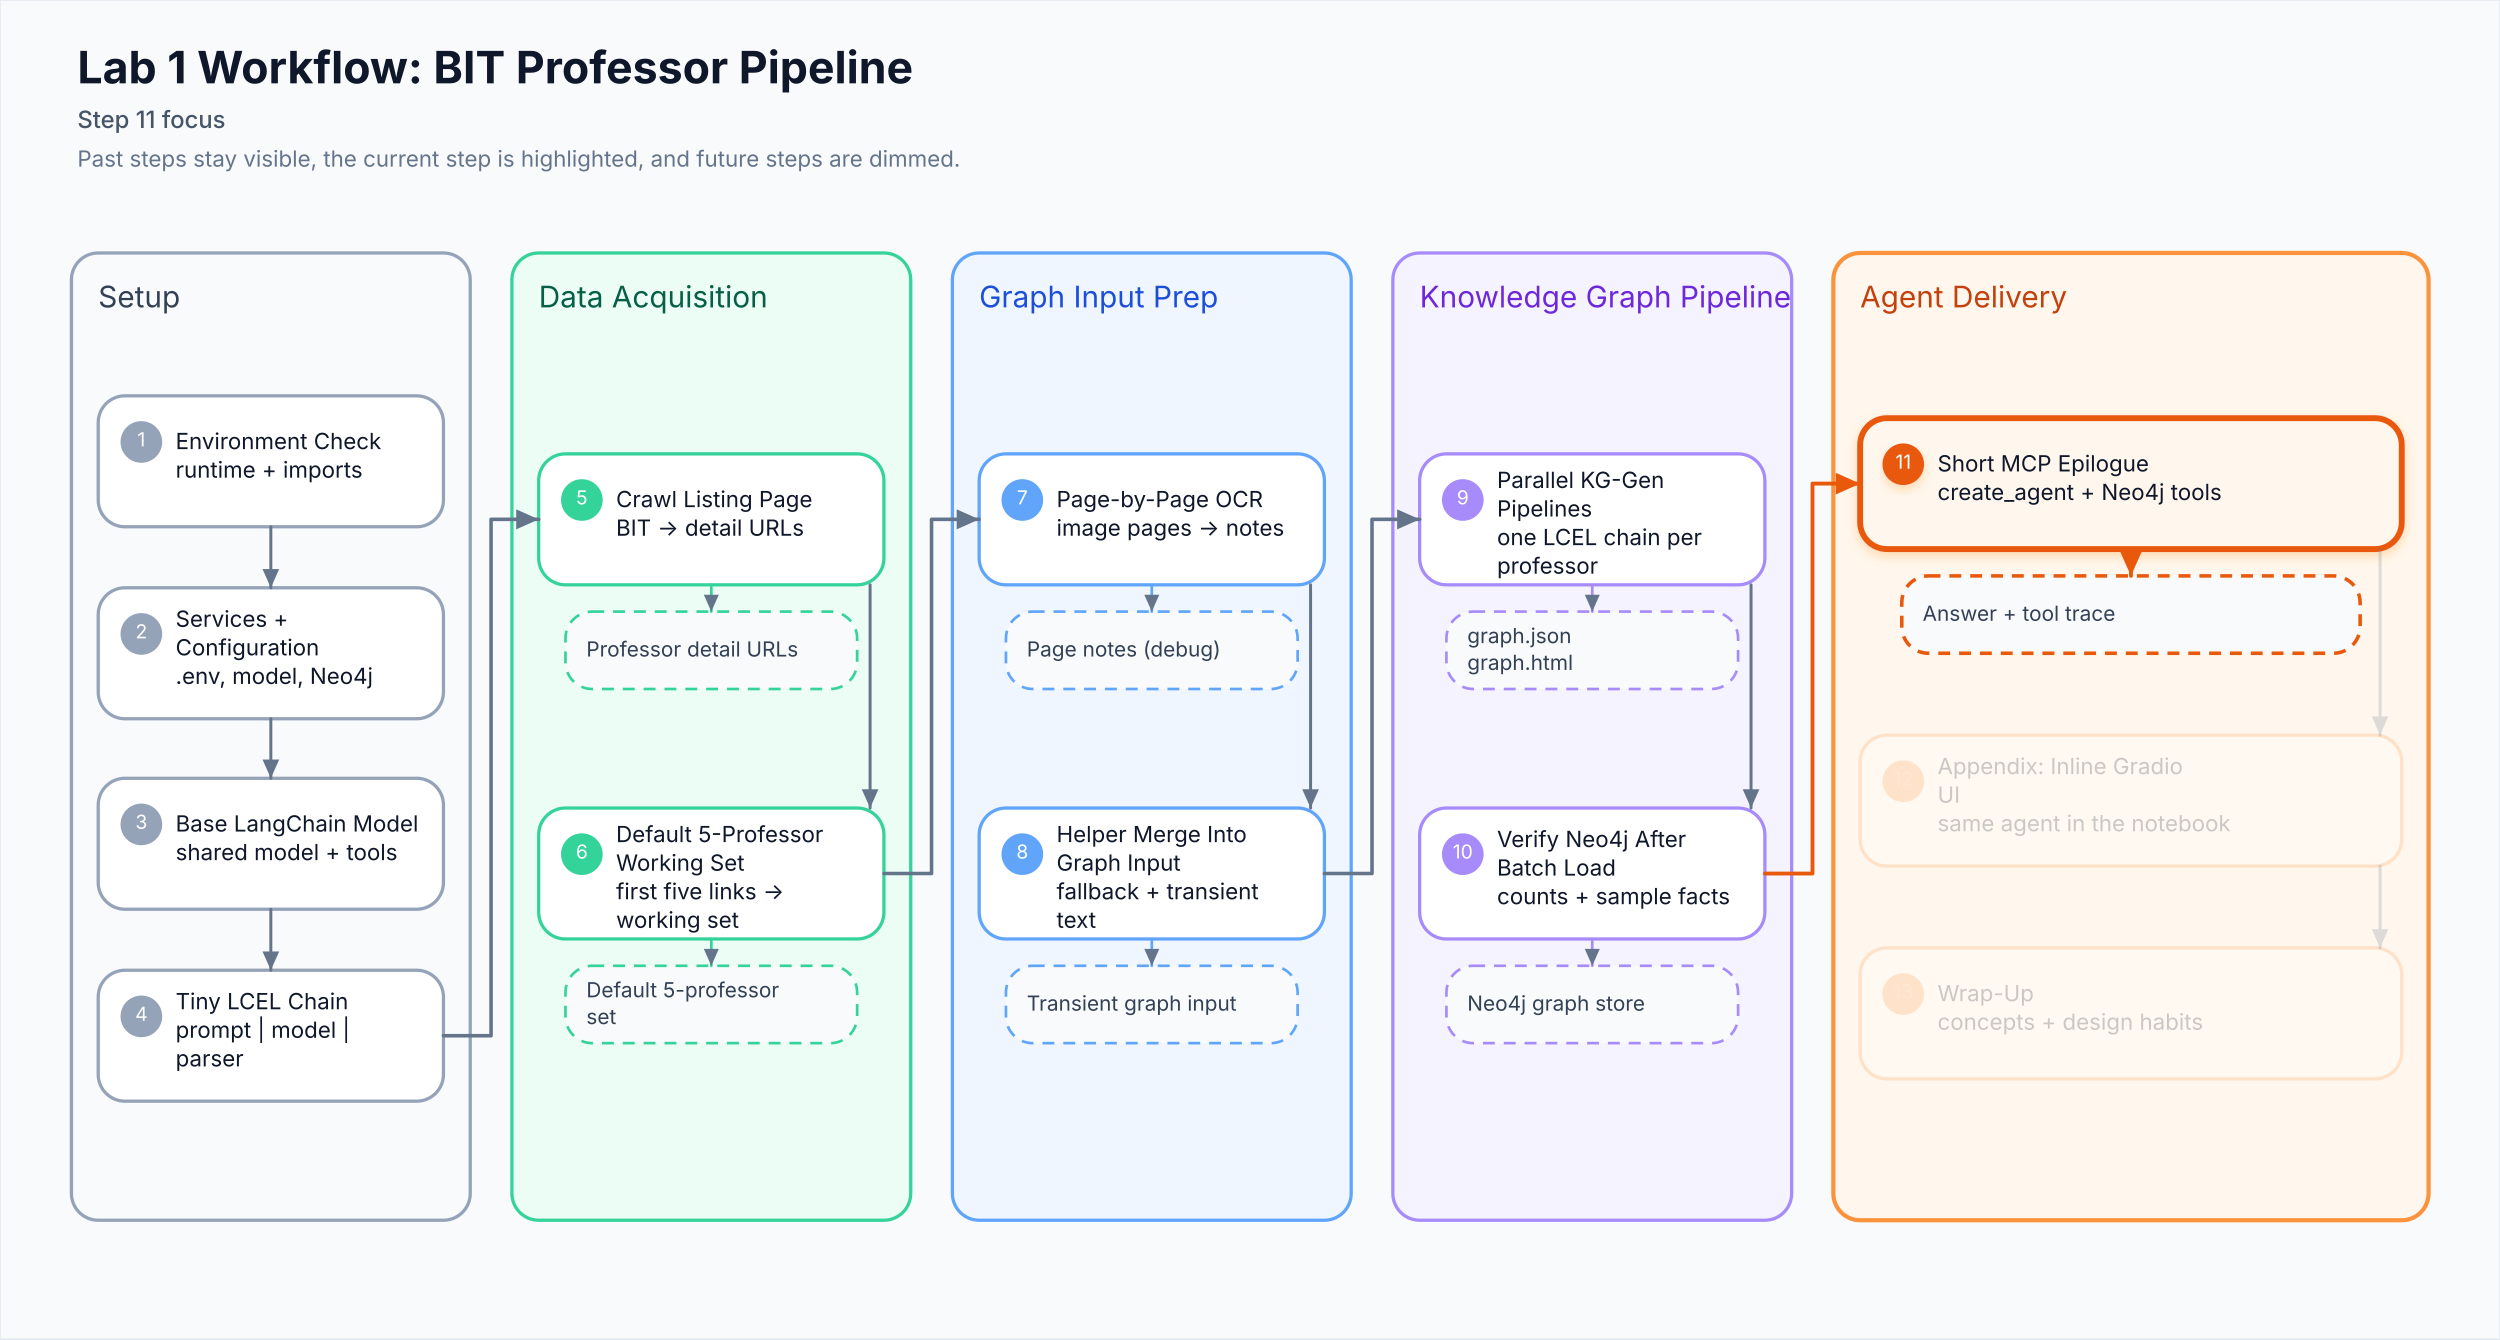
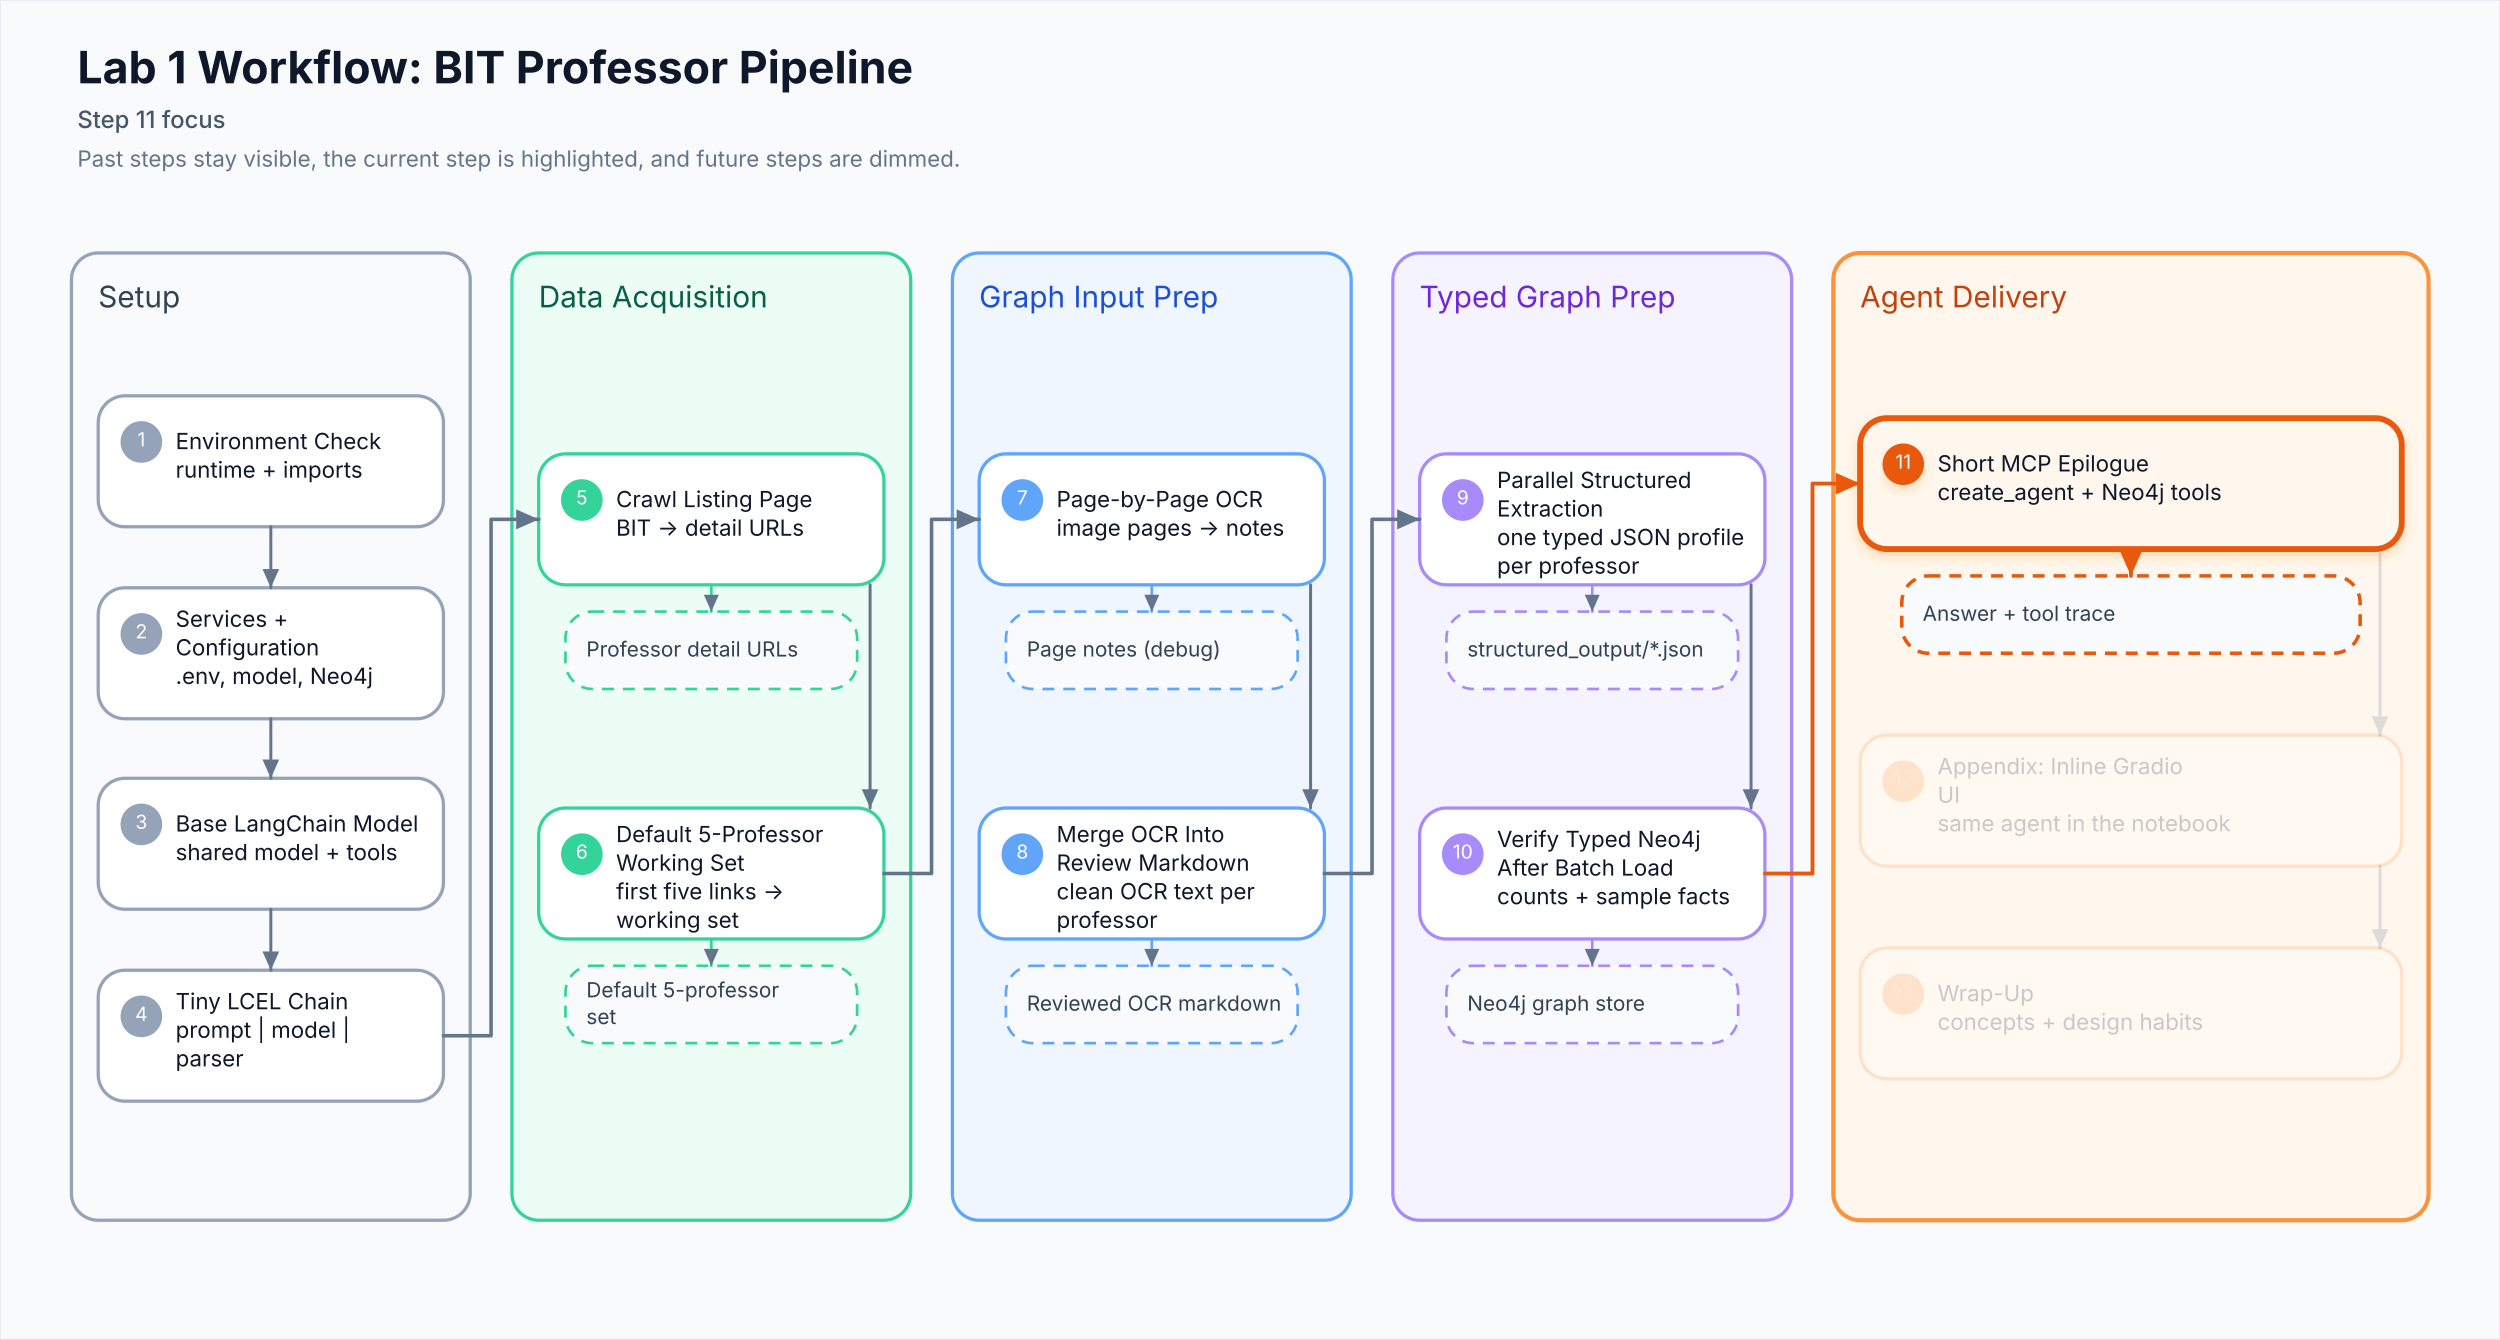
<svg xmlns="http://www.w3.org/2000/svg" width="1680" height="900" viewBox="0 0 1680 900">
  <defs>
    <marker id="arrow-dark" viewBox="0 0 10 10" refX="9" refY="5" markerWidth="7" markerHeight="7" orient="auto">
      <path d="M 0 1 L 9 5 L 0 9 Z" fill="#64748b" />
    </marker>
    <marker id="arrow-current" viewBox="0 0 10 10" refX="9" refY="5" markerWidth="7" markerHeight="7" orient="auto">
      <path d="M 0 1 L 9 5 L 0 9 Z" fill="#e8590c" />
    </marker>
    <filter id="current-shadow" x="-10%" y="-10%" width="140%" height="140%">
      <feDropShadow dx="0" dy="3" stdDeviation="4" flood-color="#fed7aa" flood-opacity="0.95" />
    </filter>
  </defs>
  <rect width="1680" height="900" fill="#f8fafc" stroke="#e2e8f0" stroke-width="1" />
  <text x="52" y="56" font-family="Inter, Arial, sans-serif" font-size="30" font-weight="700" fill="#0f172a">Lab 1 Workflow: BIT Professor Pipeline</text>
  <text x="52" y="86" font-family="Inter, Arial, sans-serif" font-size="16" font-weight="500" fill="#475569">Step 11 focus</text>
  <text x="52" y="112" font-family="Inter, Arial, sans-serif" font-size="15" font-weight="400" fill="#64748b">Past steps stay visible, the current step is highlighted, and future steps are dimmed.</text>
  <g opacity="1.00">
    <rect x="48" y="170" width="268" height="650" rx="18" fill="#f8fafc" stroke="#94a3b8" stroke-width="2.2" />
  </g>
  <g opacity="1.00">
    <text font-family="Inter, Arial, sans-serif" font-size="20" fill="#334155" text-anchor="start">
      <tspan x="66.0" y="192.0" dominant-baseline="hanging">Setup</tspan>
    </text>
  </g>
  <g opacity="1.00">
    <rect x="344" y="170" width="268" height="650" rx="18" fill="#ecfdf5" stroke="#34d399" stroke-width="2.2" />
  </g>
  <g opacity="1.00">
    <text font-family="Inter, Arial, sans-serif" font-size="20" fill="#065f46" text-anchor="start">
      <tspan x="362.0" y="192.0" dominant-baseline="hanging">Data Acquisition</tspan>
    </text>
  </g>
  <g opacity="1.00">
    <rect x="640" y="170" width="268" height="650" rx="18" fill="#eff6ff" stroke="#60a5fa" stroke-width="2.2" />
  </g>
  <g opacity="1.00">
    <text font-family="Inter, Arial, sans-serif" font-size="20" fill="#1d4ed8" text-anchor="start">
      <tspan x="658.0" y="192.0" dominant-baseline="hanging">Graph Input Prep</tspan>
    </text>
  </g>
  <g opacity="1.00">
    <rect x="936" y="170" width="268" height="650" rx="18" fill="#f5f3ff" stroke="#a78bfa" stroke-width="2.2" />
  </g>
  <g opacity="1.00">
    <text font-family="Inter, Arial, sans-serif" font-size="20" fill="#6d28d9" text-anchor="start">
-       <tspan x="954.0" y="192.0" dominant-baseline="hanging">Knowledge Graph Pipeline</tspan>
+       <tspan x="954.0" y="192.0" dominant-baseline="hanging">Typed Graph Prep</tspan>
    </text>
  </g>
  <g opacity="1.00">
    <rect x="1232" y="170" width="400" height="650" rx="18" fill="#fff7ed" stroke="#fb923c" stroke-width="2.8" />
  </g>
  <g opacity="1.00">
    <text font-family="Inter, Arial, sans-serif" font-size="20" fill="#c2410c" text-anchor="start">
      <tspan x="1250.0" y="192.0" dominant-baseline="hanging">Agent Delivery</tspan>
    </text>
  </g>
  <a href="https://docs.astral.sh/uv/getting-started/" target="_blank">
    <g opacity="1.00">
      <rect x="66" y="266" width="232" height="88" rx="18" fill="#ffffff" stroke="#94a3b8" stroke-width="2.2" />
    </g>
  </a>
  <a href="https://docs.astral.sh/uv/getting-started/" target="_blank">
    <g opacity="1.00">
      <ellipse cx="95.0" cy="297.0" rx="13.0" ry="13.0" fill="#94a3b8" stroke="#94a3b8" stroke-width="2" />
    </g>
  </a>
  <a href="https://docs.astral.sh/uv/getting-started/" target="_blank">
    <g opacity="1.00">
      <text font-family="Inter, Arial, sans-serif" font-size="13" fill="#ffffff" text-anchor="middle">
        <tspan x="95.0" y="290.5" dominant-baseline="hanging">1</tspan>
      </text>
    </g>
  </a>
  <a href="https://docs.astral.sh/uv/getting-started/" target="_blank">
    <g opacity="1.00">
      <text font-family="Inter, Arial, sans-serif" font-size="15" fill="#0f172a" text-anchor="start">
        <tspan x="118.0" y="290.9" dominant-baseline="hanging">Environment Check</tspan>
        <tspan x="118.0" y="310.1" dominant-baseline="hanging">runtime + imports</tspan>
      </text>
    </g>
  </a>
  <a href="https://docs.langchain.com/oss/python/integrations/chat/openai" target="_blank">
    <g opacity="1.00">
      <rect x="66" y="395" width="232" height="88" rx="18" fill="#ffffff" stroke="#94a3b8" stroke-width="2.2" />
    </g>
  </a>
  <a href="https://docs.langchain.com/oss/python/integrations/chat/openai" target="_blank">
    <g opacity="1.00">
      <ellipse cx="95.0" cy="426.0" rx="13.0" ry="13.0" fill="#94a3b8" stroke="#94a3b8" stroke-width="2" />
    </g>
  </a>
  <a href="https://docs.langchain.com/oss/python/integrations/chat/openai" target="_blank">
    <g opacity="1.00">
      <text font-family="Inter, Arial, sans-serif" font-size="13" fill="#ffffff" text-anchor="middle">
        <tspan x="95.0" y="419.5" dominant-baseline="hanging">2</tspan>
      </text>
    </g>
  </a>
  <a href="https://docs.langchain.com/oss/python/integrations/chat/openai" target="_blank">
    <g opacity="1.00">
      <text font-family="Inter, Arial, sans-serif" font-size="15" fill="#0f172a" text-anchor="start">
        <tspan x="118.0" y="410.3" dominant-baseline="hanging">Services +</tspan>
        <tspan x="118.0" y="429.5" dominant-baseline="hanging">Configuration</tspan>
        <tspan x="118.0" y="448.7" dominant-baseline="hanging">.env, model, Neo4j</tspan>
      </text>
    </g>
  </a>
  <a href="https://docs.langchain.com/oss/python/integrations/chat/openai" target="_blank">
    <g opacity="1.00">
      <rect x="66" y="523" width="232" height="88" rx="18" fill="#ffffff" stroke="#94a3b8" stroke-width="2.2" />
    </g>
  </a>
  <a href="https://docs.langchain.com/oss/python/integrations/chat/openai" target="_blank">
    <g opacity="1.00">
      <ellipse cx="95.0" cy="554.0" rx="13.0" ry="13.0" fill="#94a3b8" stroke="#94a3b8" stroke-width="2" />
    </g>
  </a>
  <a href="https://docs.langchain.com/oss/python/integrations/chat/openai" target="_blank">
    <g opacity="1.00">
      <text font-family="Inter, Arial, sans-serif" font-size="13" fill="#ffffff" text-anchor="middle">
        <tspan x="95.0" y="547.5" dominant-baseline="hanging">3</tspan>
      </text>
    </g>
  </a>
  <a href="https://docs.langchain.com/oss/python/integrations/chat/openai" target="_blank">
    <g opacity="1.00">
      <text font-family="Inter, Arial, sans-serif" font-size="15" fill="#0f172a" text-anchor="start">
        <tspan x="118.0" y="547.9" dominant-baseline="hanging">Base LangChain Model</tspan>
        <tspan x="118.0" y="567.1" dominant-baseline="hanging">shared model + tools</tspan>
      </text>
    </g>
  </a>
  <a href="https://api.python.langchain.com/en/latest/core/runnables/langchain_core.runnables.base.Runnable.html" target="_blank">
    <g opacity="1.00">
      <rect x="66" y="652" width="232" height="88" rx="18" fill="#ffffff" stroke="#94a3b8" stroke-width="2.2" />
    </g>
  </a>
  <a href="https://api.python.langchain.com/en/latest/core/runnables/langchain_core.runnables.base.Runnable.html" target="_blank">
    <g opacity="1.00">
      <ellipse cx="95.0" cy="683.0" rx="13.0" ry="13.0" fill="#94a3b8" stroke="#94a3b8" stroke-width="2" />
    </g>
  </a>
  <a href="https://api.python.langchain.com/en/latest/core/runnables/langchain_core.runnables.base.Runnable.html" target="_blank">
    <g opacity="1.00">
      <text font-family="Inter, Arial, sans-serif" font-size="13" fill="#ffffff" text-anchor="middle">
        <tspan x="95.0" y="676.5" dominant-baseline="hanging">4</tspan>
      </text>
    </g>
  </a>
  <a href="https://api.python.langchain.com/en/latest/core/runnables/langchain_core.runnables.base.Runnable.html" target="_blank">
    <g opacity="1.00">
      <text font-family="Inter, Arial, sans-serif" font-size="15" fill="#0f172a" text-anchor="start">
        <tspan x="118.0" y="667.3" dominant-baseline="hanging">Tiny LCEL Chain</tspan>
        <tspan x="118.0" y="686.5" dominant-baseline="hanging">prompt | model |</tspan>
        <tspan x="118.0" y="705.7" dominant-baseline="hanging">parser</tspan>
      </text>
    </g>
  </a>
  <a href="https://requests.readthedocs.io/en/latest/user/quickstart/" target="_blank">
    <g opacity="1.00">
      <rect x="362" y="305" width="232" height="88" rx="18" fill="#ffffff" stroke="#34d399" stroke-width="2.2" />
    </g>
  </a>
  <a href="https://requests.readthedocs.io/en/latest/user/quickstart/" target="_blank">
    <g opacity="1.00">
      <ellipse cx="391.0" cy="336.0" rx="13.0" ry="13.0" fill="#34d399" stroke="#34d399" stroke-width="2" />
    </g>
  </a>
  <a href="https://requests.readthedocs.io/en/latest/user/quickstart/" target="_blank">
    <g opacity="1.00">
      <text font-family="Inter, Arial, sans-serif" font-size="13" fill="#ffffff" text-anchor="middle">
        <tspan x="391.0" y="329.5" dominant-baseline="hanging">5</tspan>
      </text>
    </g>
  </a>
  <a href="https://requests.readthedocs.io/en/latest/user/quickstart/" target="_blank">
    <g opacity="1.00">
      <text font-family="Inter, Arial, sans-serif" font-size="15" fill="#0f172a" text-anchor="start">
        <tspan x="414.0" y="329.9" dominant-baseline="hanging">Crawl Listing Page</tspan>
        <tspan x="414.0" y="349.1" dominant-baseline="hanging">BIT -&gt; detail URLs</tspan>
      </text>
    </g>
  </a>
  <g opacity="1.00">
    <rect x="380" y="411" width="196" height="52" rx="18" fill="#f8fafc" stroke="#34d399" stroke-width="1.8" stroke-dasharray="8 6" />
  </g>
  <g opacity="1.00">
    <text font-family="Inter, Arial, sans-serif" font-size="14" fill="#334155" text-anchor="start">
      <tspan x="394.0" y="431.0" dominant-baseline="hanging">Professor detail URLs</tspan>
    </text>
  </g>
  <g opacity="1.00">
    <path d="M 478.0,393.0 L 478.0,411.0" fill="none" stroke="#34d399" stroke-width="1.8" stroke-linecap="round" stroke-linejoin="round" marker-end="url(#arrow-dark)" stroke-dasharray="8 6" />
  </g>
  <a href="https://www.crummy.com/software/BeautifulSoup/bs4/doc/" target="_blank">
    <g opacity="1.00">
      <rect x="362" y="543" width="232" height="88" rx="18" fill="#ffffff" stroke="#34d399" stroke-width="2.2" />
    </g>
  </a>
  <a href="https://www.crummy.com/software/BeautifulSoup/bs4/doc/" target="_blank">
    <g opacity="1.00">
      <ellipse cx="391.0" cy="574.0" rx="13.0" ry="13.0" fill="#34d399" stroke="#34d399" stroke-width="2" />
    </g>
  </a>
  <a href="https://www.crummy.com/software/BeautifulSoup/bs4/doc/" target="_blank">
    <g opacity="1.00">
      <text font-family="Inter, Arial, sans-serif" font-size="13" fill="#ffffff" text-anchor="middle">
        <tspan x="391.0" y="567.5" dominant-baseline="hanging">6</tspan>
      </text>
    </g>
  </a>
  <a href="https://www.crummy.com/software/BeautifulSoup/bs4/doc/" target="_blank">
    <g opacity="1.00">
      <text font-family="Inter, Arial, sans-serif" font-size="15" fill="#0f172a" text-anchor="start">
        <tspan x="414.0" y="555.0" dominant-baseline="hanging">Default 5-Professor</tspan>
        <tspan x="414.0" y="574.2" dominant-baseline="hanging">Working Set</tspan>
        <tspan x="414.0" y="593.4" dominant-baseline="hanging">first five links -&gt;</tspan>
        <tspan x="414.0" y="612.6" dominant-baseline="hanging">working set</tspan>
      </text>
    </g>
  </a>
  <g opacity="1.00">
    <rect x="380" y="649" width="196" height="52" rx="18" fill="#f8fafc" stroke="#34d399" stroke-width="1.8" stroke-dasharray="8 6" />
  </g>
  <g opacity="1.00">
    <text font-family="Inter, Arial, sans-serif" font-size="14" fill="#334155" text-anchor="start">
      <tspan x="394.0" y="660.0" dominant-baseline="hanging">Default 5-professor</tspan>
      <tspan x="394.0" y="678.0" dominant-baseline="hanging">set</tspan>
    </text>
  </g>
  <g opacity="1.00">
    <path d="M 478.0,631.0 L 478.0,649.0" fill="none" stroke="#34d399" stroke-width="1.8" stroke-linecap="round" stroke-linejoin="round" marker-end="url(#arrow-dark)" stroke-dasharray="8 6" />
  </g>
  <a href="https://docs.langchain.com/oss/python/langchain/messages" target="_blank">
    <g opacity="1.00">
      <rect x="658" y="305" width="232" height="88" rx="18" fill="#ffffff" stroke="#60a5fa" stroke-width="2.2" />
    </g>
  </a>
  <a href="https://docs.langchain.com/oss/python/langchain/messages" target="_blank">
    <g opacity="1.00">
      <ellipse cx="687.0" cy="336.0" rx="13.0" ry="13.0" fill="#60a5fa" stroke="#60a5fa" stroke-width="2" />
    </g>
  </a>
  <a href="https://docs.langchain.com/oss/python/langchain/messages" target="_blank">
    <g opacity="1.00">
      <text font-family="Inter, Arial, sans-serif" font-size="13" fill="#ffffff" text-anchor="middle">
        <tspan x="687.0" y="329.5" dominant-baseline="hanging">7</tspan>
      </text>
    </g>
  </a>
  <a href="https://docs.langchain.com/oss/python/langchain/messages" target="_blank">
    <g opacity="1.00">
      <text font-family="Inter, Arial, sans-serif" font-size="15" fill="#0f172a" text-anchor="start">
        <tspan x="710.0" y="329.9" dominant-baseline="hanging">Page-by-Page OCR</tspan>
        <tspan x="710.0" y="349.1" dominant-baseline="hanging">image pages -&gt; notes</tspan>
      </text>
    </g>
  </a>
  <g opacity="1.00">
    <rect x="676" y="411" width="196" height="52" rx="18" fill="#f8fafc" stroke="#60a5fa" stroke-width="1.8" stroke-dasharray="8 6" />
  </g>
  <g opacity="1.00">
    <text font-family="Inter, Arial, sans-serif" font-size="14" fill="#334155" text-anchor="start">
      <tspan x="690.0" y="431.0" dominant-baseline="hanging">Page notes (debug)</tspan>
    </text>
  </g>
  <g opacity="1.00">
    <path d="M 774.0,393.0 L 774.0,411.0" fill="none" stroke="#60a5fa" stroke-width="1.8" stroke-linecap="round" stroke-linejoin="round" marker-end="url(#arrow-dark)" stroke-dasharray="8 6" />
  </g>
  <a href="https://api.python.langchain.com/en/latest/core/runnables/langchain_core.runnables.base.RunnableSequence.html" target="_blank">
    <g opacity="1.00">
      <rect x="658" y="543" width="232" height="88" rx="18" fill="#ffffff" stroke="#60a5fa" stroke-width="2.2" />
    </g>
  </a>
  <a href="https://api.python.langchain.com/en/latest/core/runnables/langchain_core.runnables.base.RunnableSequence.html" target="_blank">
    <g opacity="1.00">
      <ellipse cx="687.0" cy="574.0" rx="13.0" ry="13.0" fill="#60a5fa" stroke="#60a5fa" stroke-width="2" />
    </g>
  </a>
  <a href="https://api.python.langchain.com/en/latest/core/runnables/langchain_core.runnables.base.RunnableSequence.html" target="_blank">
    <g opacity="1.00">
      <text font-family="Inter, Arial, sans-serif" font-size="13" fill="#ffffff" text-anchor="middle">
        <tspan x="687.0" y="567.5" dominant-baseline="hanging">8</tspan>
      </text>
    </g>
  </a>
  <a href="https://api.python.langchain.com/en/latest/core/runnables/langchain_core.runnables.base.RunnableSequence.html" target="_blank">
    <g opacity="1.00">
      <text font-family="Inter, Arial, sans-serif" font-size="15" fill="#0f172a" text-anchor="start">
-         <tspan x="710.0" y="555.0" dominant-baseline="hanging">Helper Merge Into</tspan>
-         <tspan x="710.0" y="574.2" dominant-baseline="hanging">Graph Input</tspan>
-         <tspan x="710.0" y="593.4" dominant-baseline="hanging">fallback + transient</tspan>
-         <tspan x="710.0" y="612.6" dominant-baseline="hanging">text</tspan>
+         <tspan x="710.0" y="555.0" dominant-baseline="hanging">Merge OCR Into</tspan>
+         <tspan x="710.0" y="574.2" dominant-baseline="hanging">Review Markdown</tspan>
+         <tspan x="710.0" y="593.4" dominant-baseline="hanging">clean OCR text per</tspan>
+         <tspan x="710.0" y="612.6" dominant-baseline="hanging">professor</tspan>
      </text>
    </g>
  </a>
  <g opacity="1.00">
    <rect x="676" y="649" width="196" height="52" rx="18" fill="#f8fafc" stroke="#60a5fa" stroke-width="1.8" stroke-dasharray="8 6" />
  </g>
  <g opacity="1.00">
    <text font-family="Inter, Arial, sans-serif" font-size="14" fill="#334155" text-anchor="start">
-       <tspan x="690.0" y="669.0" dominant-baseline="hanging">Transient graph input</tspan>
+       <tspan x="690.0" y="669.0" dominant-baseline="hanging">Reviewed OCR markdown</tspan>
    </text>
  </g>
  <g opacity="1.00">
    <path d="M 774.0,631.0 L 774.0,649.0" fill="none" stroke="#60a5fa" stroke-width="1.8" stroke-linecap="round" stroke-linejoin="round" marker-end="url(#arrow-dark)" stroke-dasharray="8 6" />
  </g>
-   <a href="https://github.com/stair-lab/kg-gen" target="_blank">
+   <a href="https://docs.langchain.com/oss/python/integrations/chat/openai" target="_blank">
    <g opacity="1.00">
      <rect x="954" y="305" width="232" height="88" rx="18" fill="#ffffff" stroke="#a78bfa" stroke-width="2.2" />
    </g>
  </a>
-   <a href="https://github.com/stair-lab/kg-gen" target="_blank">
+   <a href="https://docs.langchain.com/oss/python/integrations/chat/openai" target="_blank">
    <g opacity="1.00">
      <ellipse cx="983.0" cy="336.0" rx="13.0" ry="13.0" fill="#a78bfa" stroke="#a78bfa" stroke-width="2" />
    </g>
  </a>
-   <a href="https://github.com/stair-lab/kg-gen" target="_blank">
+   <a href="https://docs.langchain.com/oss/python/integrations/chat/openai" target="_blank">
    <g opacity="1.00">
      <text font-family="Inter, Arial, sans-serif" font-size="13" fill="#ffffff" text-anchor="middle">
        <tspan x="983.0" y="329.5" dominant-baseline="hanging">9</tspan>
      </text>
    </g>
  </a>
-   <a href="https://github.com/stair-lab/kg-gen" target="_blank">
-     <g opacity="1.00">
-       <text font-family="Inter, Arial, sans-serif" font-size="15" fill="#0f172a" text-anchor="start">
-         <tspan x="1006.0" y="317.0" dominant-baseline="hanging">Parallel KG-Gen</tspan>
-         <tspan x="1006.0" y="336.2" dominant-baseline="hanging">Pipelines</tspan>
-         <tspan x="1006.0" y="355.4" dominant-baseline="hanging">one LCEL chain per</tspan>
-         <tspan x="1006.0" y="374.6" dominant-baseline="hanging">professor</tspan>
+   <a href="https://docs.langchain.com/oss/python/integrations/chat/openai" target="_blank">
+     <g opacity="1.00">
+       <text font-family="Inter, Arial, sans-serif" font-size="15" fill="#0f172a" text-anchor="start">
+         <tspan x="1006.0" y="317.0" dominant-baseline="hanging">Parallel Structured</tspan>
+         <tspan x="1006.0" y="336.2" dominant-baseline="hanging">Extraction</tspan>
+         <tspan x="1006.0" y="355.4" dominant-baseline="hanging">one typed JSON profile</tspan>
+         <tspan x="1006.0" y="374.6" dominant-baseline="hanging">per professor</tspan>
      </text>
    </g>
  </a>
  <g opacity="1.00">
    <rect x="972" y="411" width="196" height="52" rx="18" fill="#f8fafc" stroke="#a78bfa" stroke-width="1.8" stroke-dasharray="8 6" />
  </g>
  <g opacity="1.00">
    <text font-family="Inter, Arial, sans-serif" font-size="14" fill="#334155" text-anchor="start">
-       <tspan x="986.0" y="422.0" dominant-baseline="hanging">graph.json</tspan>
-       <tspan x="986.0" y="440.0" dominant-baseline="hanging">graph.html</tspan>
+       <tspan x="986.0" y="431.0" dominant-baseline="hanging">structured_output/*.json</tspan>
    </text>
  </g>
  <g opacity="1.00">
    <path d="M 1070.0,393.0 L 1070.0,411.0" fill="none" stroke="#a78bfa" stroke-width="1.8" stroke-linecap="round" stroke-linejoin="round" marker-end="url(#arrow-dark)" stroke-dasharray="8 6" />
  </g>
  <a href="https://neo4j.com/docs/python-manual/current/connect/" target="_blank">
    <g opacity="1.00">
      <rect x="954" y="543" width="232" height="88" rx="18" fill="#ffffff" stroke="#a78bfa" stroke-width="2.2" />
    </g>
  </a>
  <a href="https://neo4j.com/docs/python-manual/current/connect/" target="_blank">
    <g opacity="1.00">
      <ellipse cx="983.0" cy="574.0" rx="13.0" ry="13.0" fill="#a78bfa" stroke="#a78bfa" stroke-width="2" />
    </g>
  </a>
  <a href="https://neo4j.com/docs/python-manual/current/connect/" target="_blank">
    <g opacity="1.00">
      <text font-family="Inter, Arial, sans-serif" font-size="13" fill="#ffffff" text-anchor="middle">
        <tspan x="983.0" y="567.5" dominant-baseline="hanging">10</tspan>
      </text>
    </g>
  </a>
  <a href="https://neo4j.com/docs/python-manual/current/connect/" target="_blank">
    <g opacity="1.00">
      <text font-family="Inter, Arial, sans-serif" font-size="15" fill="#0f172a" text-anchor="start">
-         <tspan x="1006.0" y="558.3" dominant-baseline="hanging">Verify Neo4j After</tspan>
-         <tspan x="1006.0" y="577.5" dominant-baseline="hanging">Batch Load</tspan>
+         <tspan x="1006.0" y="558.3" dominant-baseline="hanging">Verify Typed Neo4j</tspan>
+         <tspan x="1006.0" y="577.5" dominant-baseline="hanging">After Batch Load</tspan>
        <tspan x="1006.0" y="596.7" dominant-baseline="hanging">counts + sample facts</tspan>
      </text>
    </g>
  </a>
  <g opacity="1.00">
    <rect x="972" y="649" width="196" height="52" rx="18" fill="#f8fafc" stroke="#a78bfa" stroke-width="1.8" stroke-dasharray="8 6" />
  </g>
  <g opacity="1.00">
    <text font-family="Inter, Arial, sans-serif" font-size="14" fill="#334155" text-anchor="start">
      <tspan x="986.0" y="669.0" dominant-baseline="hanging">Neo4j graph store</tspan>
    </text>
  </g>
  <g opacity="1.00">
    <path d="M 1070.0,631.0 L 1070.0,649.0" fill="none" stroke="#a78bfa" stroke-width="1.8" stroke-linecap="round" stroke-linejoin="round" marker-end="url(#arrow-dark)" stroke-dasharray="8 6" />
  </g>
  <a href="https://docs.langchain.com/oss/python/langchain/mcp" target="_blank">
    <g opacity="1.00">
      <rect x="1250" y="281" width="364" height="88" rx="18" fill="#fff7ed" stroke="#e8590c" stroke-width="4" filter="url(#current-shadow)" />
    </g>
  </a>
  <a href="https://docs.langchain.com/oss/python/langchain/mcp" target="_blank">
    <g opacity="1.00">
      <ellipse cx="1279.0" cy="312.0" rx="13.0" ry="13.0" fill="#e8590c" stroke="#e8590c" stroke-width="2" filter="url(#current-shadow)" />
    </g>
  </a>
  <a href="https://docs.langchain.com/oss/python/langchain/mcp" target="_blank">
    <g opacity="1.00">
      <text font-family="Inter, Arial, sans-serif" font-size="13" fill="#ffffff" text-anchor="middle">
        <tspan x="1279.0" y="305.5" dominant-baseline="hanging">11</tspan>
      </text>
    </g>
  </a>
  <a href="https://docs.langchain.com/oss/python/langchain/mcp" target="_blank">
    <g opacity="1.00">
      <text font-family="Inter, Arial, sans-serif" font-size="15" fill="#0f172a" text-anchor="start">
        <tspan x="1302.0" y="305.9" dominant-baseline="hanging">Short MCP Epilogue</tspan>
        <tspan x="1302.0" y="325.1" dominant-baseline="hanging">create_agent + Neo4j tools</tspan>
      </text>
    </g>
  </a>
  <g opacity="1.00">
    <rect x="1278" y="387" width="308" height="52" rx="18" fill="#f8fafc" stroke="#e8590c" stroke-width="2.4" stroke-dasharray="8 6" />
  </g>
  <g opacity="1.00">
    <text font-family="Inter, Arial, sans-serif" font-size="14" fill="#334155" text-anchor="start">
      <tspan x="1292.0" y="407.0" dominant-baseline="hanging">Answer + tool trace</tspan>
    </text>
  </g>
  <g opacity="1.00">
    <path d="M 1432.0,369.0 L 1432.0,387.0" fill="none" stroke="#e8590c" stroke-width="2.6" stroke-linecap="round" stroke-linejoin="round" marker-end="url(#arrow-current)" stroke-dasharray="8 6" />
  </g>
  <a href="https://www.gradio.app/guides/quickstart" target="_blank">
    <g opacity="0.22">
      <rect x="1250" y="494" width="364" height="88" rx="18" fill="#ffffff" stroke="#fb923c" stroke-width="2.2" />
    </g>
  </a>
  <a href="https://www.gradio.app/guides/quickstart" target="_blank">
    <g opacity="0.22">
      <ellipse cx="1279.0" cy="525.0" rx="13.0" ry="13.0" fill="#fb923c" stroke="#fb923c" stroke-width="2" />
    </g>
  </a>
  <a href="https://www.gradio.app/guides/quickstart" target="_blank">
    <g opacity="0.22">
      <text font-family="Inter, Arial, sans-serif" font-size="13" fill="#ffffff" text-anchor="middle">
        <tspan x="1279.0" y="518.5" dominant-baseline="hanging">12</tspan>
      </text>
    </g>
  </a>
  <a href="https://www.gradio.app/guides/quickstart" target="_blank">
    <g opacity="0.22">
      <text font-family="Inter, Arial, sans-serif" font-size="15" fill="#0f172a" text-anchor="start">
        <tspan x="1302.0" y="509.3" dominant-baseline="hanging">Appendix: Inline Gradio</tspan>
        <tspan x="1302.0" y="528.5" dominant-baseline="hanging">UI</tspan>
        <tspan x="1302.0" y="547.7" dominant-baseline="hanging">same agent in the notebook</tspan>
      </text>
    </g>
  </a>
  <a href="https://docs.langchain.com/oss/python/learn" target="_blank">
    <g opacity="0.22">
      <rect x="1250" y="637" width="364" height="88" rx="18" fill="#ffffff" stroke="#fb923c" stroke-width="2.2" />
    </g>
  </a>
  <a href="https://docs.langchain.com/oss/python/learn" target="_blank">
    <g opacity="0.22">
      <ellipse cx="1279.0" cy="668.0" rx="13.0" ry="13.0" fill="#fb923c" stroke="#fb923c" stroke-width="2" />
    </g>
  </a>
  <a href="https://docs.langchain.com/oss/python/learn" target="_blank">
    <g opacity="0.22">
      <text font-family="Inter, Arial, sans-serif" font-size="13" fill="#ffffff" text-anchor="middle">
        <tspan x="1279.0" y="661.5" dominant-baseline="hanging">13</tspan>
      </text>
    </g>
  </a>
  <a href="https://docs.langchain.com/oss/python/learn" target="_blank">
    <g opacity="0.22">
      <text font-family="Inter, Arial, sans-serif" font-size="15" fill="#0f172a" text-anchor="start">
        <tspan x="1302.0" y="661.9" dominant-baseline="hanging">Wrap-Up</tspan>
        <tspan x="1302.0" y="681.1" dominant-baseline="hanging">concepts + design habits</tspan>
      </text>
    </g>
  </a>
  <g opacity="1.00">
    <path d="M 182.0,354.0 L 182.0,395.0" fill="none" stroke="#64748b" stroke-width="2.0" stroke-linecap="round" stroke-linejoin="round" marker-end="url(#arrow-dark)" />
  </g>
  <g opacity="1.00">
    <path d="M 182.0,483.0 L 182.0,523.0" fill="none" stroke="#64748b" stroke-width="2.0" stroke-linecap="round" stroke-linejoin="round" marker-end="url(#arrow-dark)" />
  </g>
  <g opacity="1.00">
    <path d="M 182.0,611.0 L 182.0,652.0" fill="none" stroke="#64748b" stroke-width="2.0" stroke-linecap="round" stroke-linejoin="round" marker-end="url(#arrow-dark)" />
  </g>
  <g opacity="1.00">
    <path d="M 298.0,696.0 L 330.0,696.0 L 330.0,349.0 L 362.0,349.0" fill="none" stroke="#64748b" stroke-width="2.4" stroke-linecap="round" stroke-linejoin="round" marker-end="url(#arrow-dark)" />
  </g>
  <g opacity="1.00">
    <path d="M 584.7,393.0 L 584.7,543.0" fill="none" stroke="#64748b" stroke-width="2.0" stroke-linecap="round" stroke-linejoin="round" marker-end="url(#arrow-dark)" />
  </g>
  <g opacity="1.00">
    <path d="M 594.0,587.0 L 626.0,587.0 L 626.0,349.0 L 658.0,349.0" fill="none" stroke="#64748b" stroke-width="2.4" stroke-linecap="round" stroke-linejoin="round" marker-end="url(#arrow-dark)" />
  </g>
  <g opacity="1.00">
    <path d="M 880.7,393.0 L 880.7,543.0" fill="none" stroke="#64748b" stroke-width="2.0" stroke-linecap="round" stroke-linejoin="round" marker-end="url(#arrow-dark)" />
  </g>
  <g opacity="1.00">
    <path d="M 890.0,587.0 L 922.0,587.0 L 922.0,349.0 L 954.0,349.0" fill="none" stroke="#64748b" stroke-width="2.4" stroke-linecap="round" stroke-linejoin="round" marker-end="url(#arrow-dark)" />
  </g>
  <g opacity="1.00">
    <path d="M 1176.7,393.0 L 1176.7,543.0" fill="none" stroke="#64748b" stroke-width="2.0" stroke-linecap="round" stroke-linejoin="round" marker-end="url(#arrow-dark)" />
  </g>
  <g opacity="1.00">
    <path d="M 1186.0,587.0 L 1218.0,587.0 L 1218.0,325.0 L 1250.0,325.0" fill="none" stroke="#e8590c" stroke-width="2.6" stroke-linecap="round" stroke-linejoin="round" marker-end="url(#arrow-current)" />
  </g>
  <g opacity="0.22">
    <path d="M 1599.4,369.0 L 1599.4,494.0" fill="none" stroke="#64748b" stroke-width="2.0" stroke-linecap="round" stroke-linejoin="round" marker-end="url(#arrow-dark)" />
  </g>
  <g opacity="0.22">
    <path d="M 1599.4,582.0 L 1599.4,637.0" fill="none" stroke="#64748b" stroke-width="2.0" stroke-linecap="round" stroke-linejoin="round" marker-end="url(#arrow-dark)" />
  </g>
</svg>
